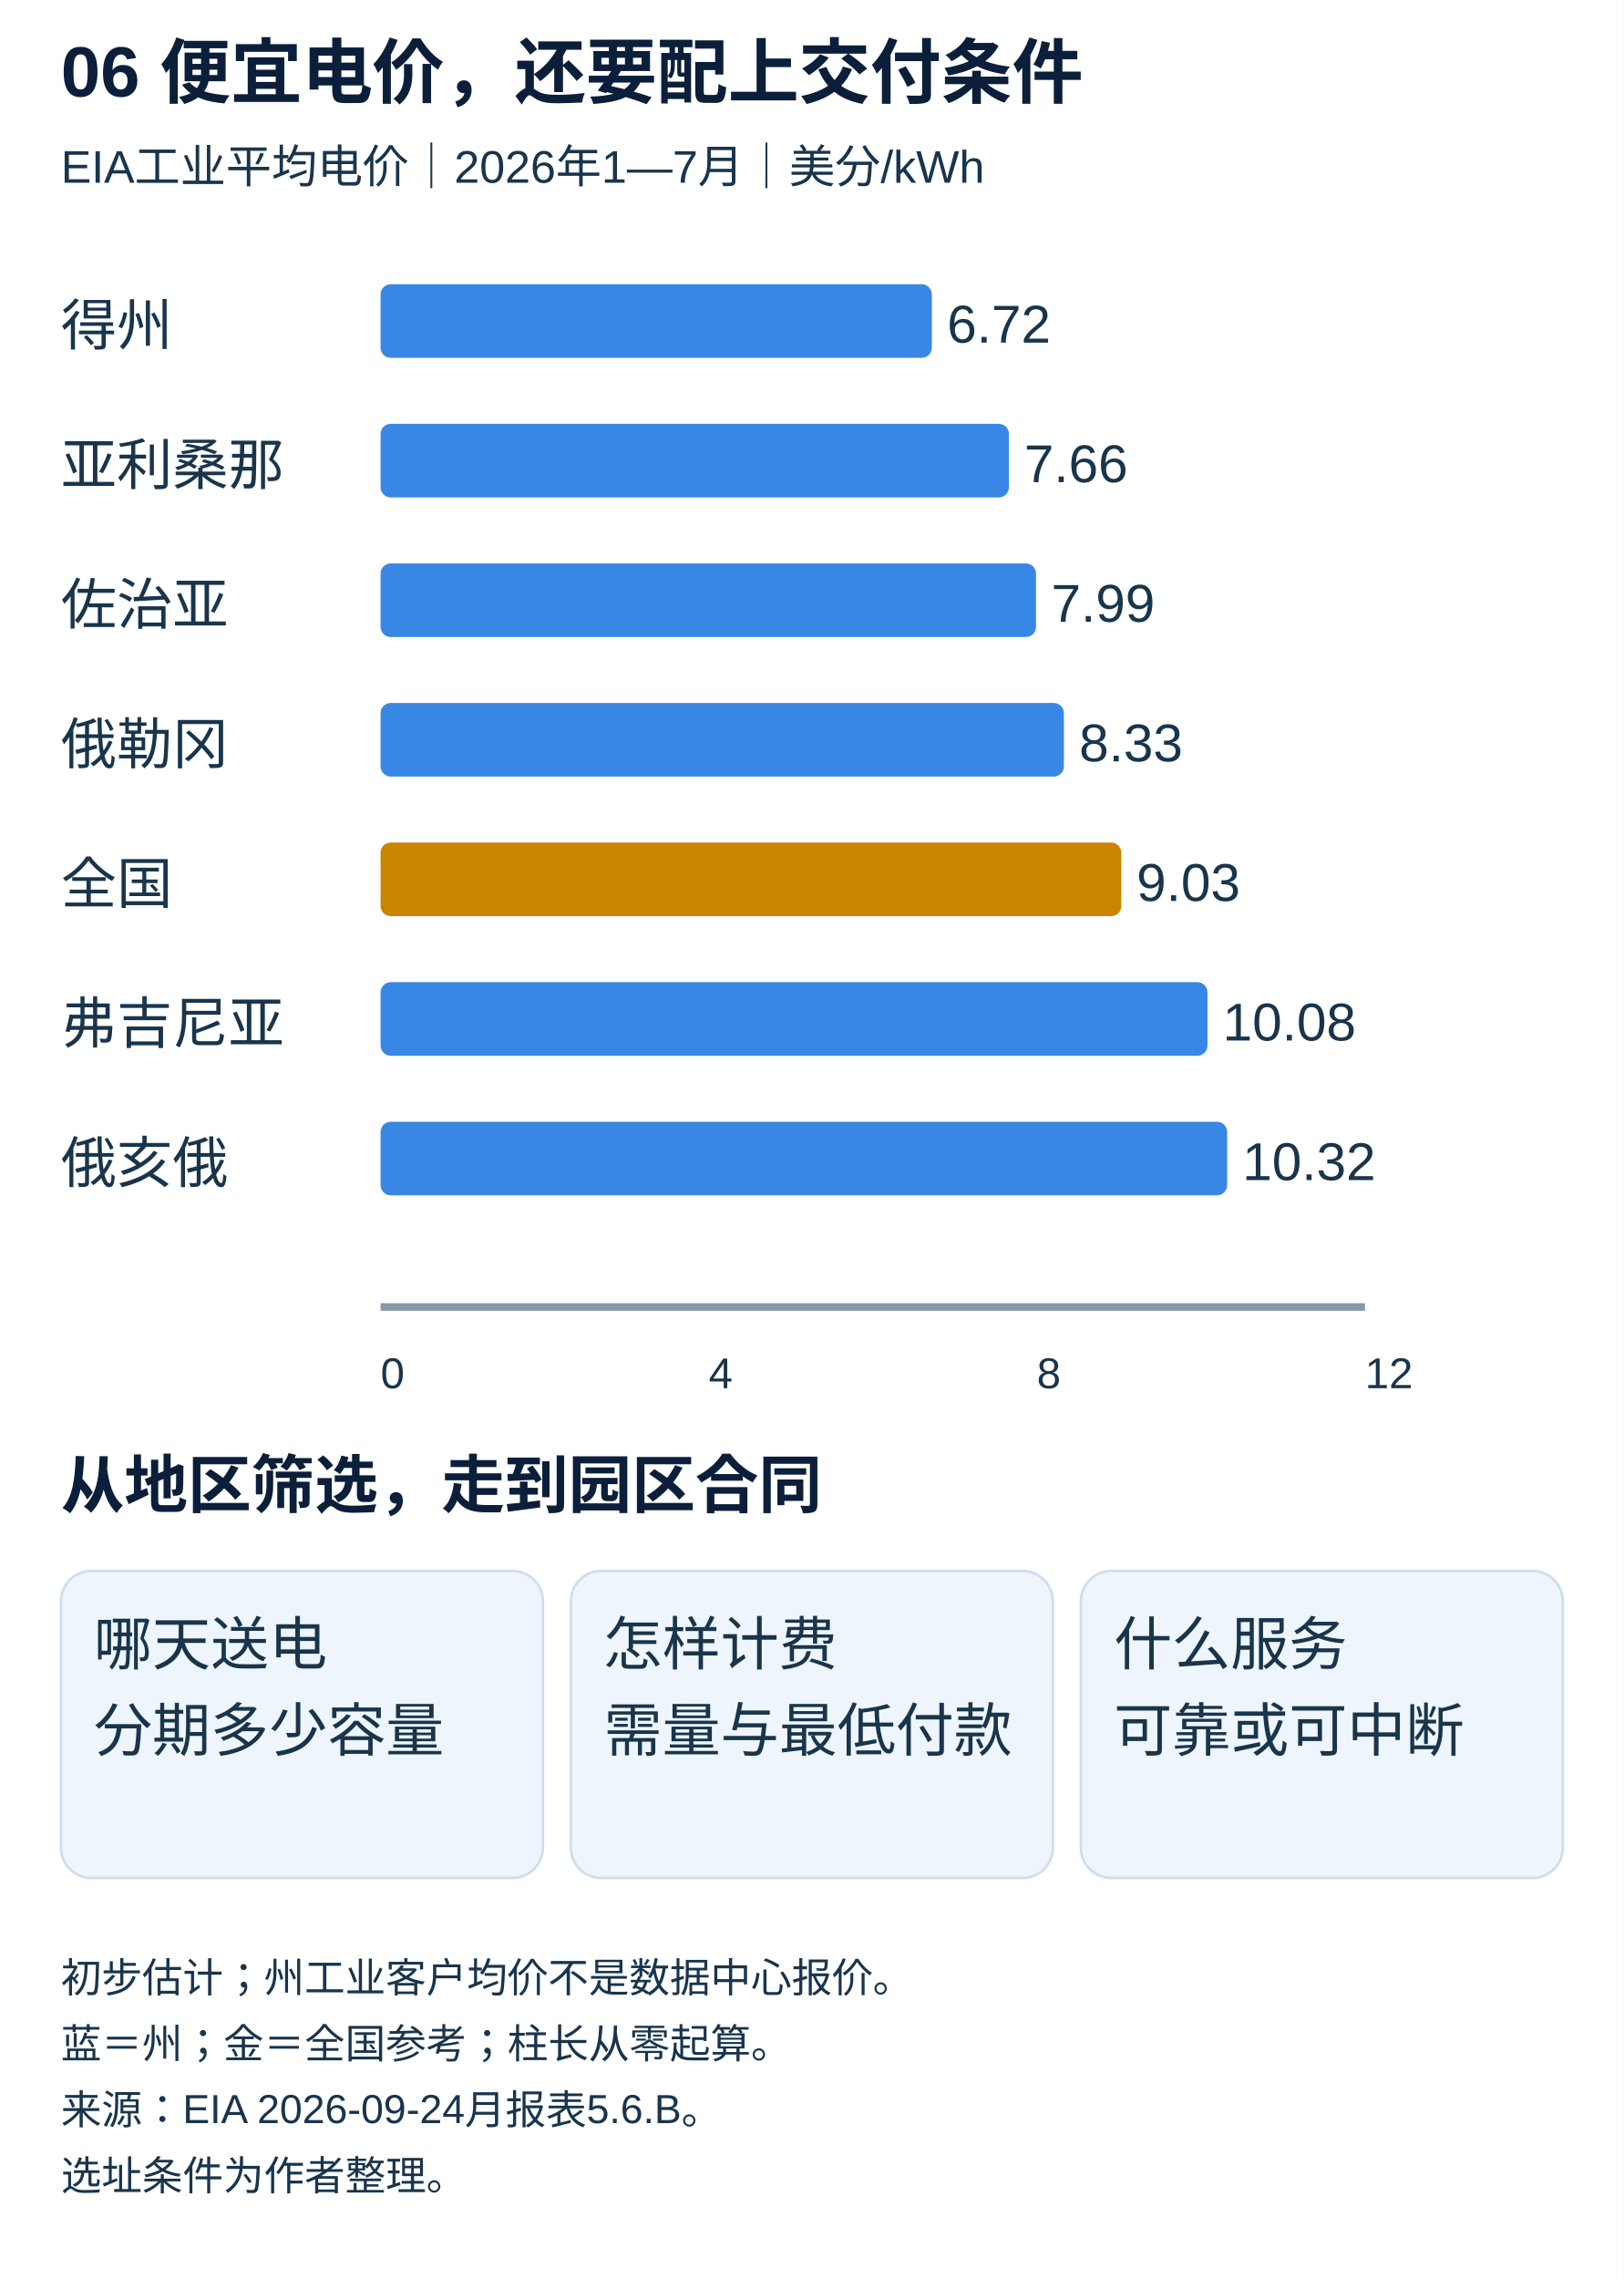
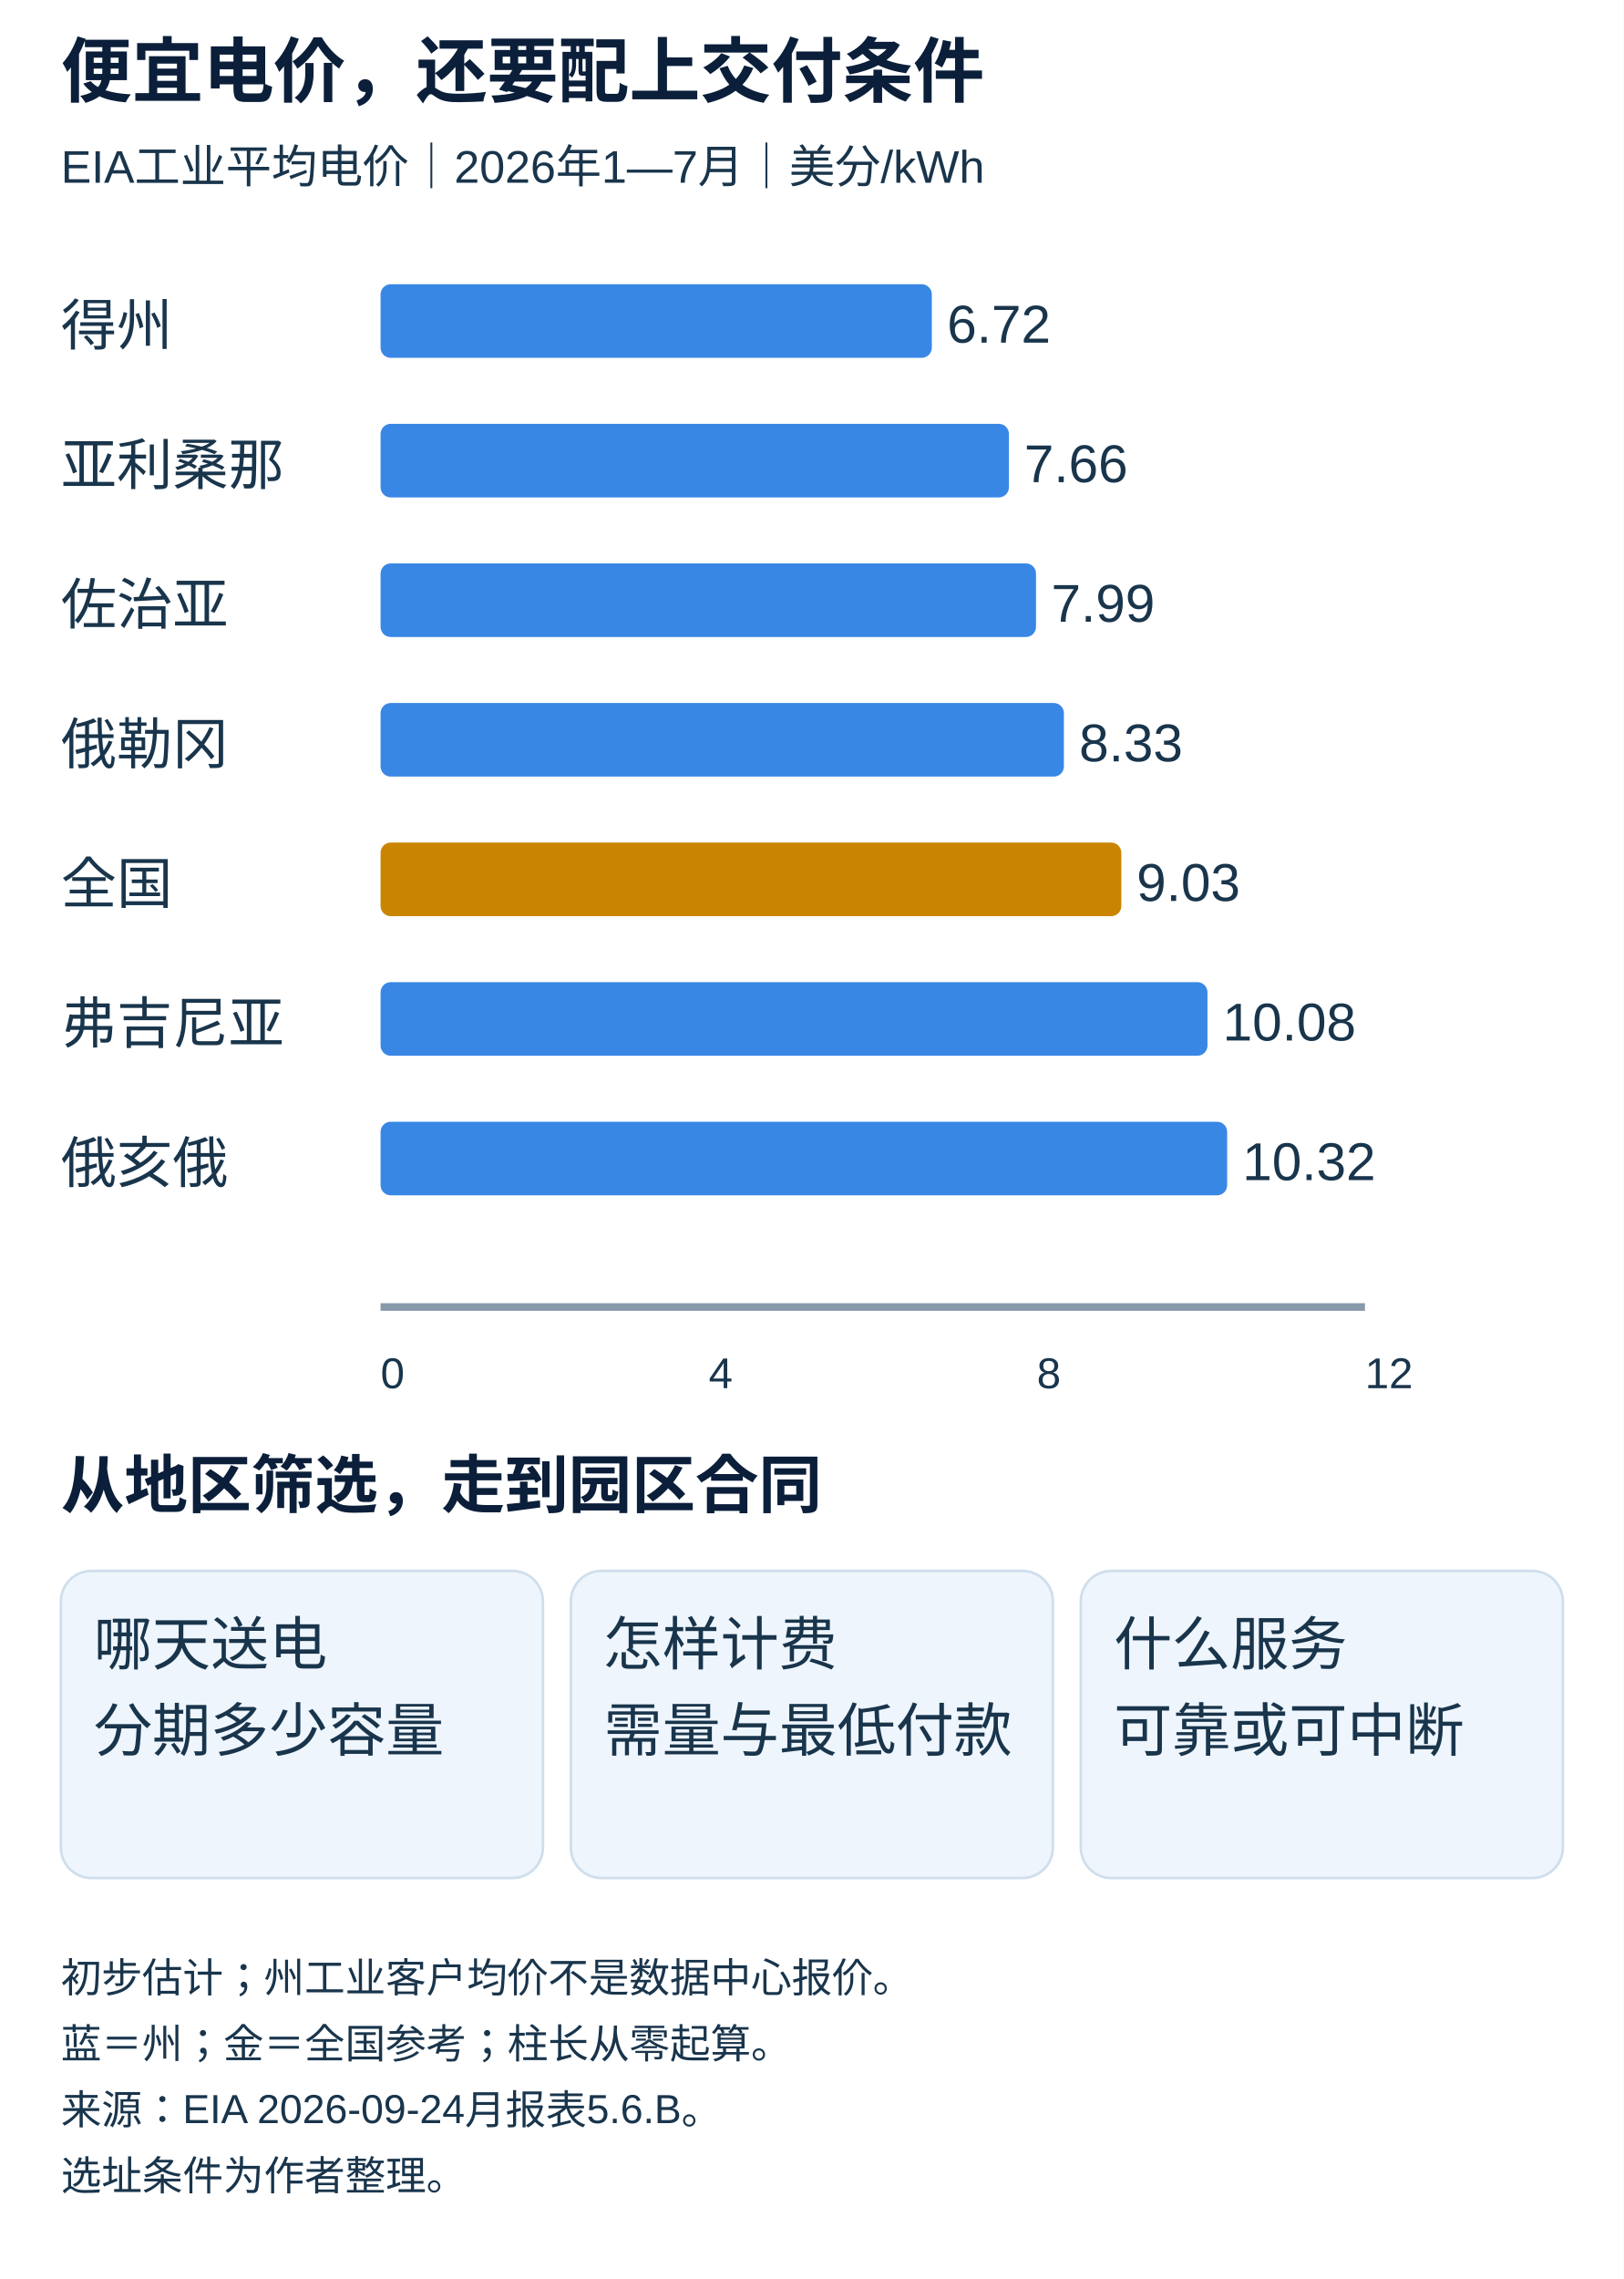
<svg xmlns="http://www.w3.org/2000/svg" width="640" height="898" viewBox="0 0 640 898">
  <rect width="100%" height="100%" fill="white" />
  <g font-family="Arial,PingFang SC,Microsoft YaHei,sans-serif">
-     <text x="24" y="38" font-size="28" fill="#0B1F3A" font-weight="700">06  便宜电价，还要配上交付条件</text>
+     <text x="24" y="38" font-size="28" fill="#0B1F3A" font-weight="700">便宜电价，还要配上交付条件</text>
    <text x="24" y="72" font-size="18" fill="#19354c" font-weight="400">EIA工业平均电价｜2026年1—7月｜美分/kWh</text>
    <text x="24" y="136" font-size="22" fill="#19354c" font-weight="400">得州</text>
    <rect x="150" y="112" width="217.280" height="29" rx="4" fill="#3987e5" />
    <text x="373.28" y="135" font-size="21" fill="#19354c" font-weight="400">6.72</text>
    <text x="24" y="191" font-size="22" fill="#19354c" font-weight="400">亚利桑那</text>
    <rect x="150" y="167" width="247.673" height="29" rx="4" fill="#3987e5" />
    <text x="403.673" y="190" font-size="21" fill="#19354c" font-weight="400">7.66</text>
    <text x="24" y="246" font-size="22" fill="#19354c" font-weight="400">佐治亚</text>
    <rect x="150" y="222" width="258.343" height="29" rx="4" fill="#3987e5" />
    <text x="414.343" y="245" font-size="21" fill="#19354c" font-weight="400">7.99</text>
    <text x="24" y="301" font-size="22" fill="#19354c" font-weight="400">俄勒冈</text>
    <rect x="150" y="277" width="269.337" height="29" rx="4" fill="#3987e5" />
    <text x="425.337" y="300" font-size="21" fill="#19354c" font-weight="400">8.33</text>
    <text x="24" y="356" font-size="22" fill="#19354c" font-weight="400">全国</text>
    <rect x="150" y="332" width="291.970" height="29" rx="4" fill="#c98500" />
    <text x="447.97" y="355" font-size="21" fill="#19354c" font-weight="400">9.03</text>
    <text x="24" y="411" font-size="22" fill="#19354c" font-weight="400">弗吉尼亚</text>
    <rect x="150" y="387" width="325.920" height="29" rx="4" fill="#3987e5" />
    <text x="481.92" y="410" font-size="21" fill="#19354c" font-weight="400">10.08</text>
    <text x="24" y="466" font-size="22" fill="#19354c" font-weight="400">俄亥俄</text>
    <rect x="150" y="442" width="333.680" height="29" rx="4" fill="#3987e5" />
    <text x="489.68" y="465" font-size="21" fill="#19354c" font-weight="400">10.32</text>
    <path d="M150,515 L538,515" stroke="#8899aa" stroke-width="3" fill="none" />
    <text x="150.0" y="547" font-size="17" fill="#19354c" font-weight="400">0</text>
    <text x="279.333" y="547" font-size="17" fill="#19354c" font-weight="400">4</text>
    <text x="408.667" y="547" font-size="17" fill="#19354c" font-weight="400">8</text>
    <text x="538.0" y="547" font-size="17" fill="#19354c" font-weight="400">12</text>
    <text x="24" y="594" font-size="25" fill="#0B1F3A" font-weight="700">从地区筛选，走到园区合同</text>
    <rect x="24" y="619" width="190" height="121" rx="12" fill="#eef5fc" stroke="#cfdeec" />
    <text x="37" y="656" font-size="23" fill="#19354c" font-weight="400">哪天送电</text>
    <text x="37" y="690" font-size="23" fill="#19354c" font-weight="400">分期多少容量</text>
    <rect x="225" y="619" width="190" height="121" rx="12" fill="#eef5fc" stroke="#cfdeec" />
    <text x="238" y="656" font-size="23" fill="#19354c" font-weight="400">怎样计费</text>
    <text x="238" y="690" font-size="23" fill="#19354c" font-weight="400">需量与最低付款</text>
    <rect x="426" y="619" width="190" height="121" rx="12" fill="#eef5fc" stroke="#cfdeec" />
    <text x="439" y="656" font-size="23" fill="#19354c" font-weight="400">什么服务</text>
    <text x="439" y="690" font-size="23" fill="#19354c" font-weight="400">可靠或可中断</text>
    <text x="24" y="785" font-size="16" fill="#19354c" font-weight="400">初步估计；州工业客户均价不是数据中心报价。</text>
    <text x="24" y="811" font-size="16" fill="#19354c" font-weight="400">蓝＝州；金＝全国参考；柱长从零起算。</text>
    <text x="24" y="837" font-size="16" fill="#19354c" font-weight="400">来源：EIA 2026-09-24月报表5.6.B。</text>
    <text x="24" y="863" font-size="16" fill="#19354c" font-weight="400">选址条件为作者整理。</text>
  </g>
</svg>
